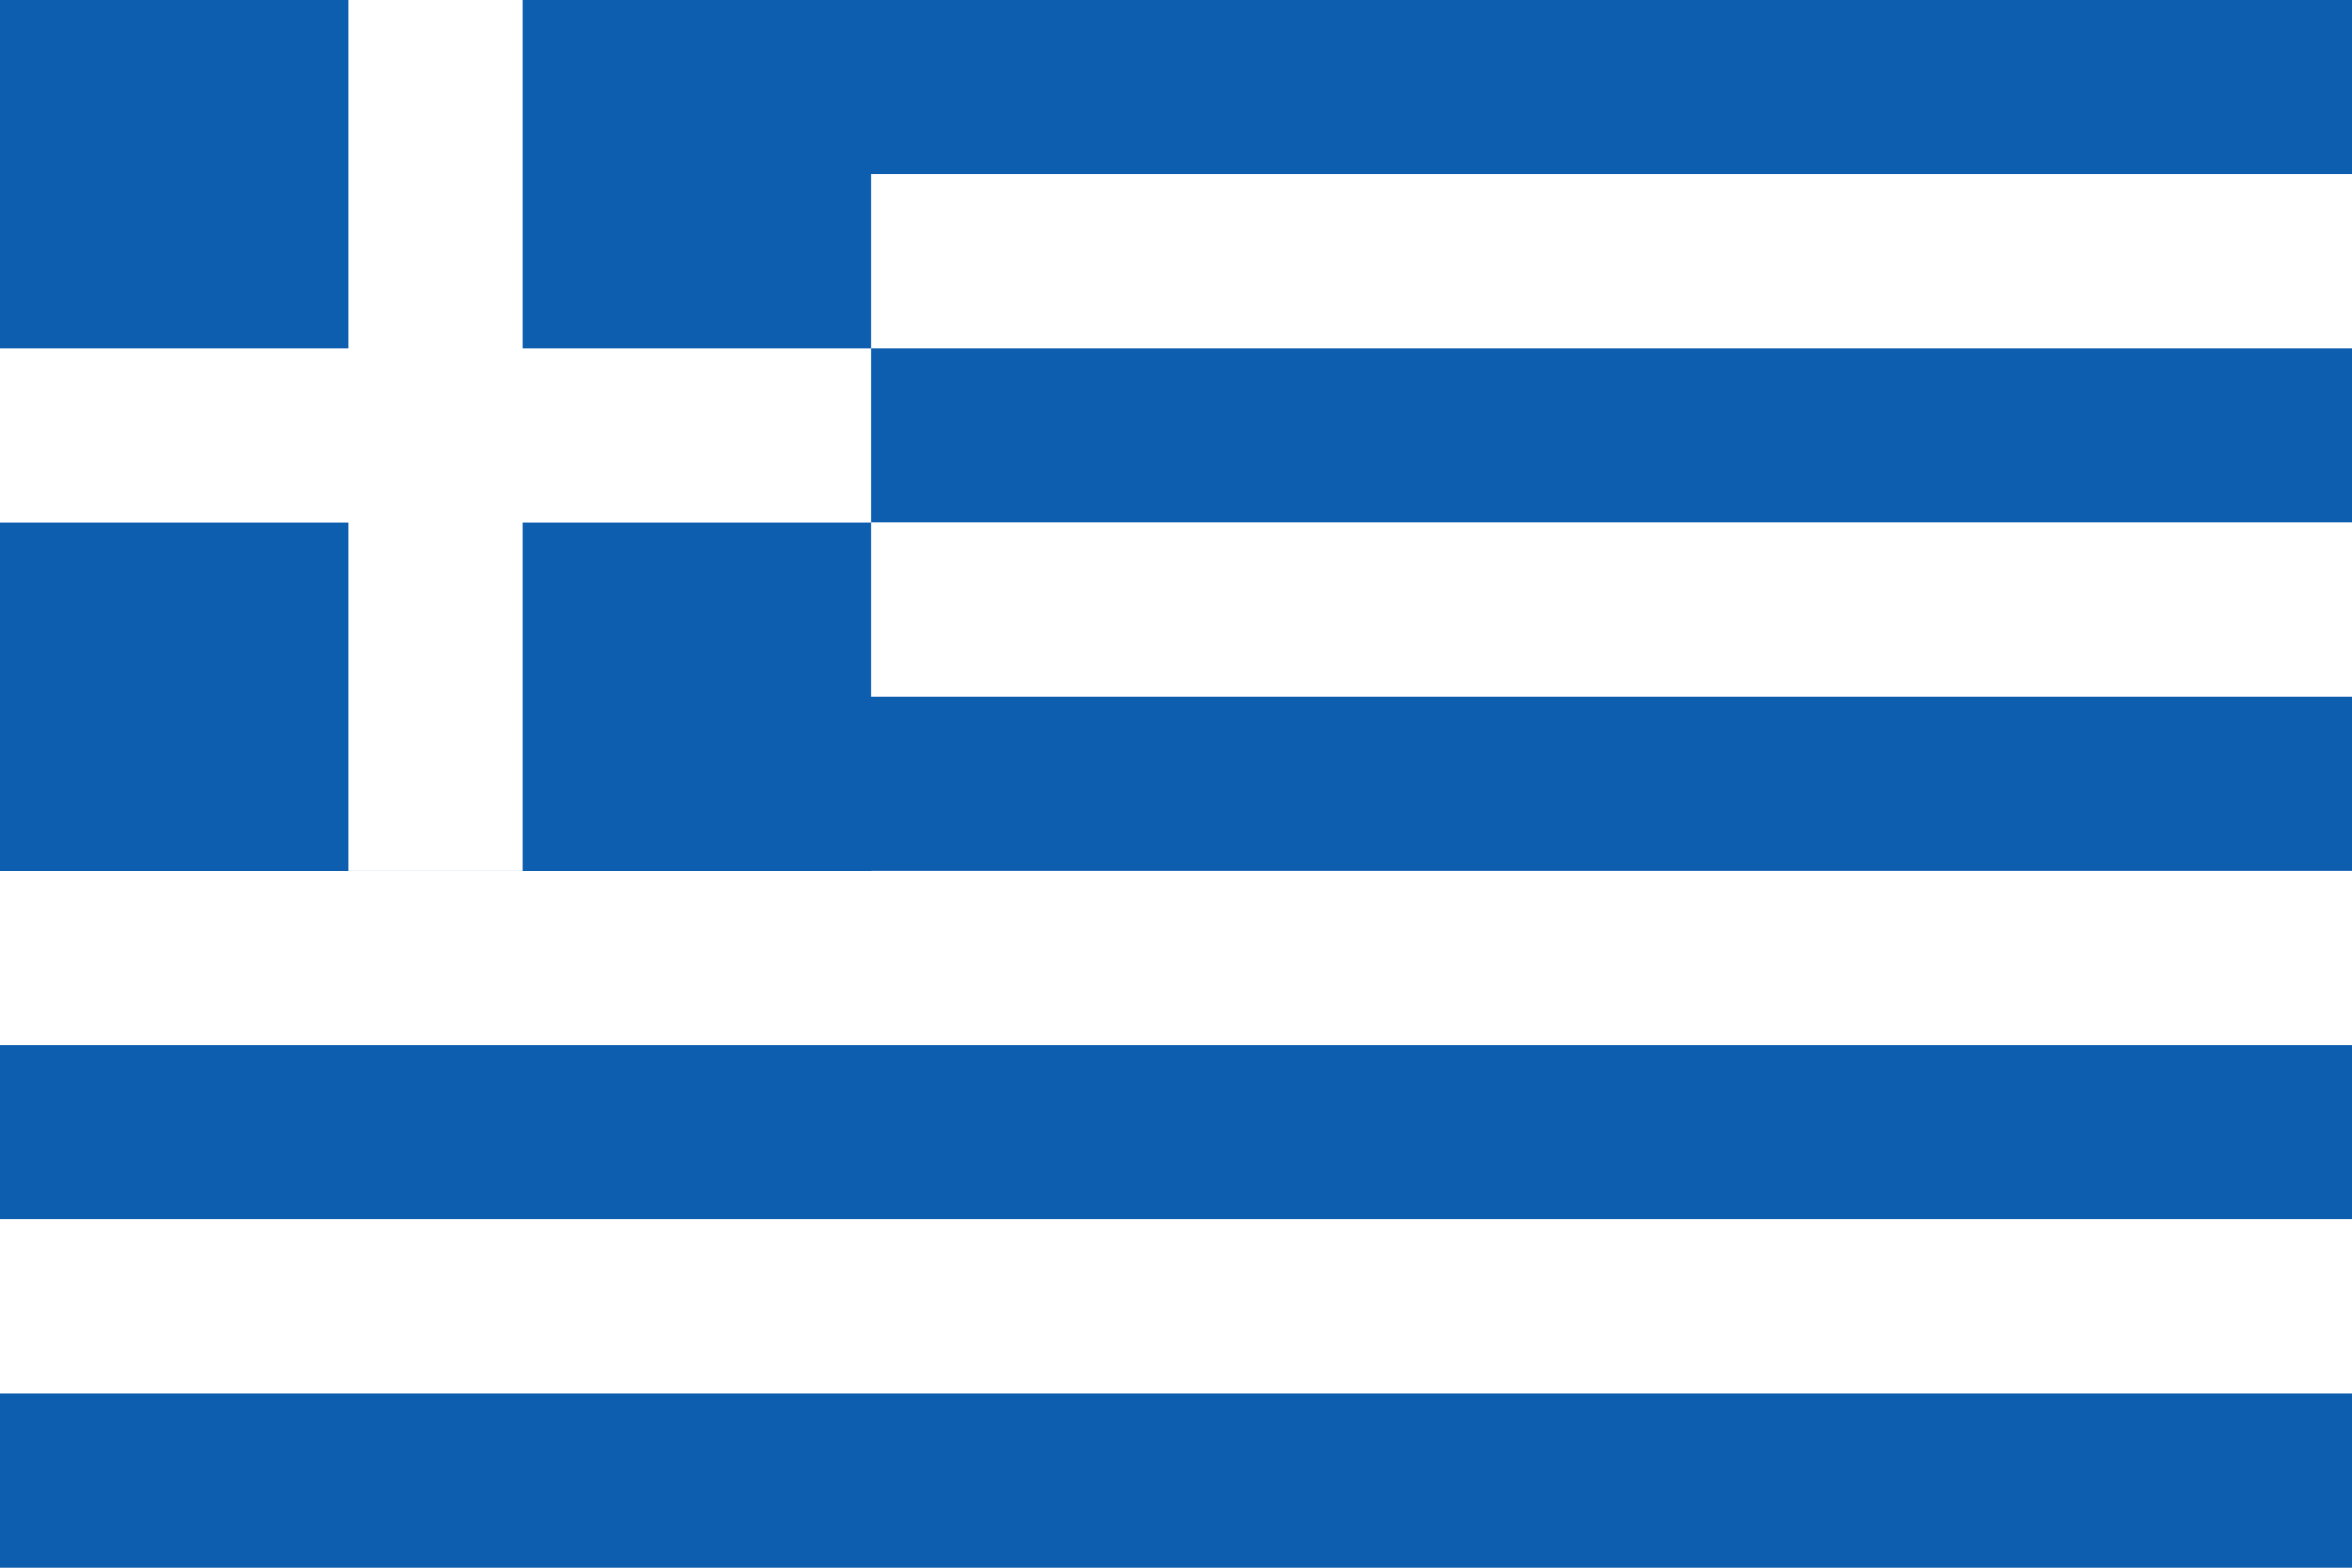
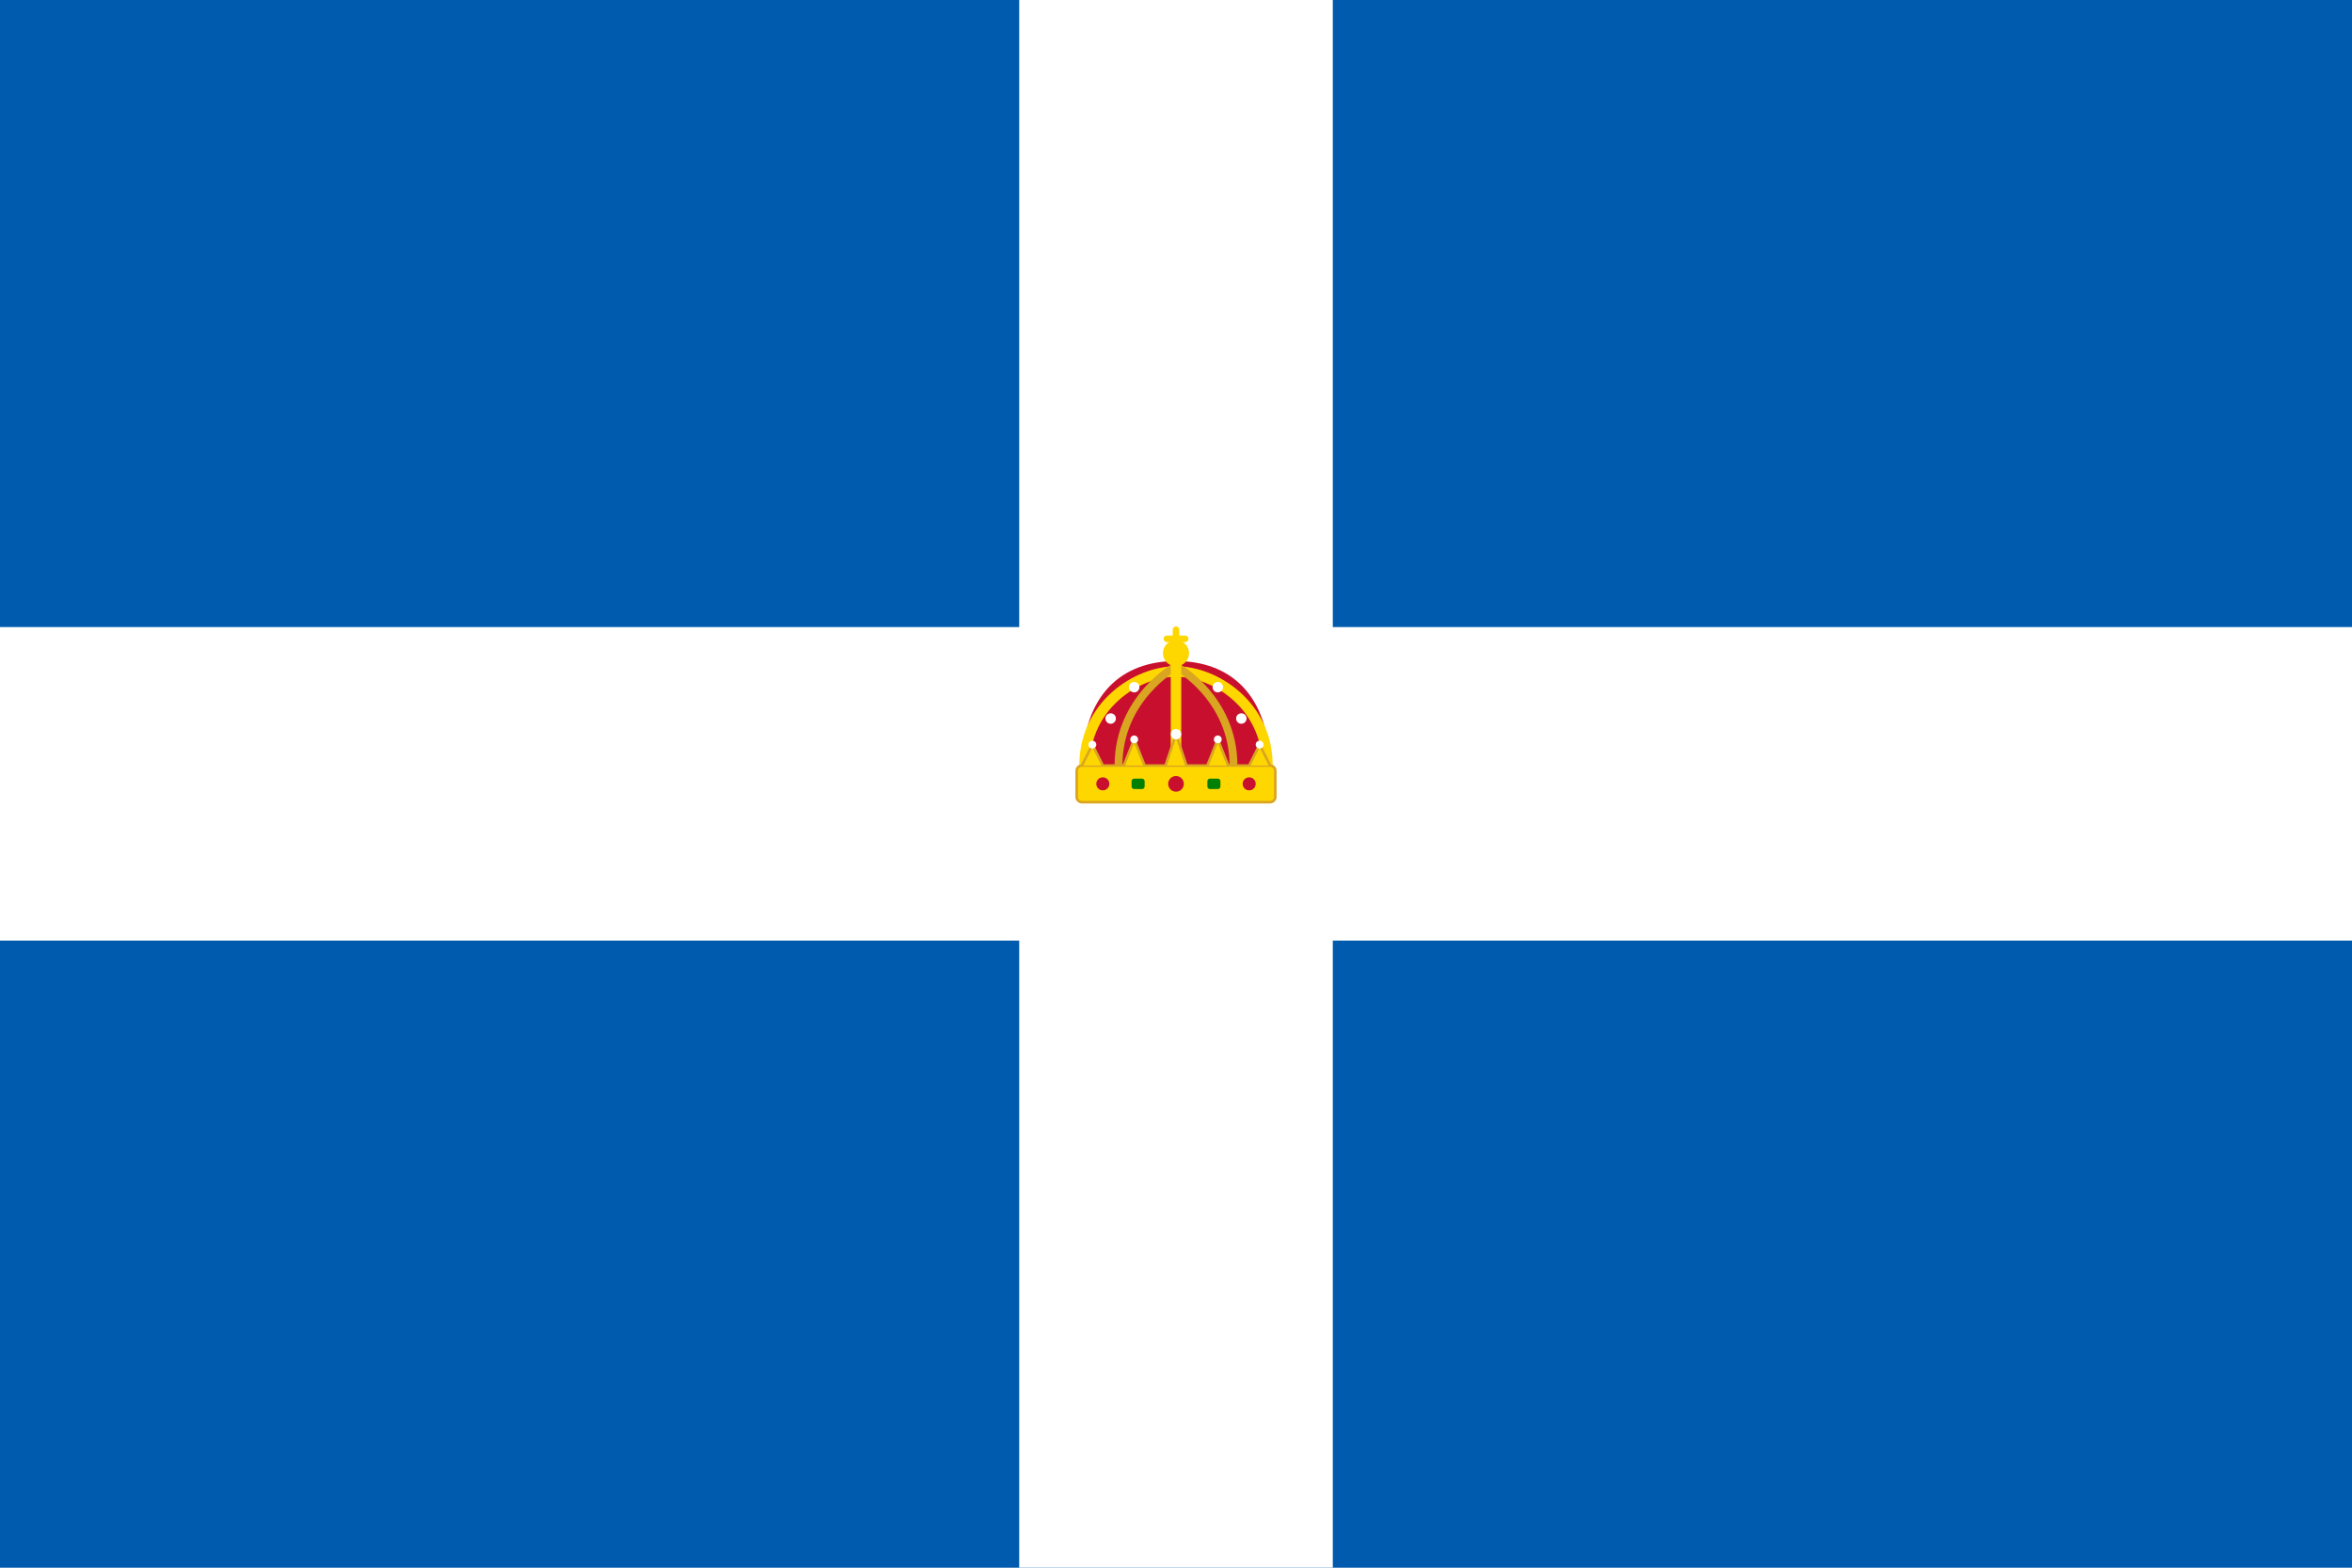
- <svg xmlns="http://www.w3.org/2000/svg" viewBox="0 0 54 36">
-   <defs>
-     <rect id="stripe" width="54" height="4" fill="#0D5EAF" />
-     <rect id="white_stripe" width="54" height="4" fill="#ffffff" />
-   </defs>
-   <use href="#stripe" y="0" />
-   <use href="#white_stripe" y="4" />
-   <use href="#stripe" y="8" />
-   <use href="#white_stripe" y="12" />
-   <use href="#stripe" y="16" />
-   <use href="#white_stripe" y="20" />
-   <use href="#stripe" y="24" />
-   <use href="#white_stripe" y="28" />
-   <use href="#stripe" y="32" />
-   <rect width="20" height="20" fill="#0D5EAF" />
-   <rect x="8" width="4" height="20" fill="#ffffff" />
-   <rect y="8" width="20" height="4" fill="#ffffff" />
+ <svg xmlns="http://www.w3.org/2000/svg" viewBox="0 0 900 600" width="900" height="600">
+   <rect width="900" height="600" fill="#005BAE" />
+   <rect x="390" y="0" width="120" height="600" fill="#FFFFFF" />
+   <rect x="0" y="240" width="900" height="120" fill="#FFFFFF" />
+   <g id="royal-crown" transform="translate(450, 295)">
+     <path d="M -36,0 C -36,-30 -20,-42 0,-42 C 20,-42 36,-30 36,0 Z" fill="#C8102E" />
+     <path d="M -35,-2 C -35,-25 -15,-38 0,-38 C 15,-38 35,-25 35,-2" fill="none" stroke="#FFD700" stroke-width="4" />
+     <path d="M -22,-2 C -22,-28 0,-40 0,-40 C 0,-40 22,-28 22,-2" fill="none" stroke="#DAA520" stroke-width="3" />
+     <path d="M 0,-2 L 0,-42" fill="none" stroke="#FFD700" stroke-width="4" />
+     <circle cx="0" cy="-45" r="5" fill="#FFD700" />
+     <path d="M 0,-54 L 0,-47 M -3.5,-50.5 L 3.5,-50.5" stroke="#FFD700" stroke-width="2.5" stroke-linecap="round" />
+     <circle cx="-25" cy="-20" r="2" fill="#FFFFFF" />
+     <circle cx="-16" cy="-32" r="2" fill="#FFFFFF" />
+     <circle cx="16" cy="-32" r="2" fill="#FFFFFF" />
+     <circle cx="25" cy="-20" r="2" fill="#FFFFFF" />
+     <rect x="-38" y="-2" width="76" height="14" rx="2" fill="#FFD700" stroke="#DAA520" stroke-width="1" />
+     <circle cx="-28" cy="5" r="2.5" fill="#C8102E" />
+     <rect x="-17" y="3" width="5" height="4" fill="#008000" rx="1" />
+     <circle cx="0" cy="5" r="3" fill="#C8102E" />
+     <rect x="12" y="3" width="5" height="4" fill="#008000" rx="1" />
+     <circle cx="28" cy="5" r="2.5" fill="#C8102E" />
+     <path d="M -36,-2 L -32,-10 L -28,-2 M -20,-2 L -16,-12 L -12,-2 M -4,-2 L 0,-14 L 4,-2 M 12,-2 L 16,-12 L 20,-2 M 28,-2 L 32,-10 L 36,-2" fill="#FFD700" stroke="#DAA520" stroke-width="1" />
+     <circle cx="-32" cy="-10" r="1.5" fill="#FFFFFF" />
+     <circle cx="-16" cy="-12" r="1.5" fill="#FFFFFF" />
+     <circle cx="0" cy="-14" r="2" fill="#FFFFFF" />
+     <circle cx="16" cy="-12" r="1.5" fill="#FFFFFF" />
+     <circle cx="32" cy="-10" r="1.5" fill="#FFFFFF" />
+   </g>
</svg>
